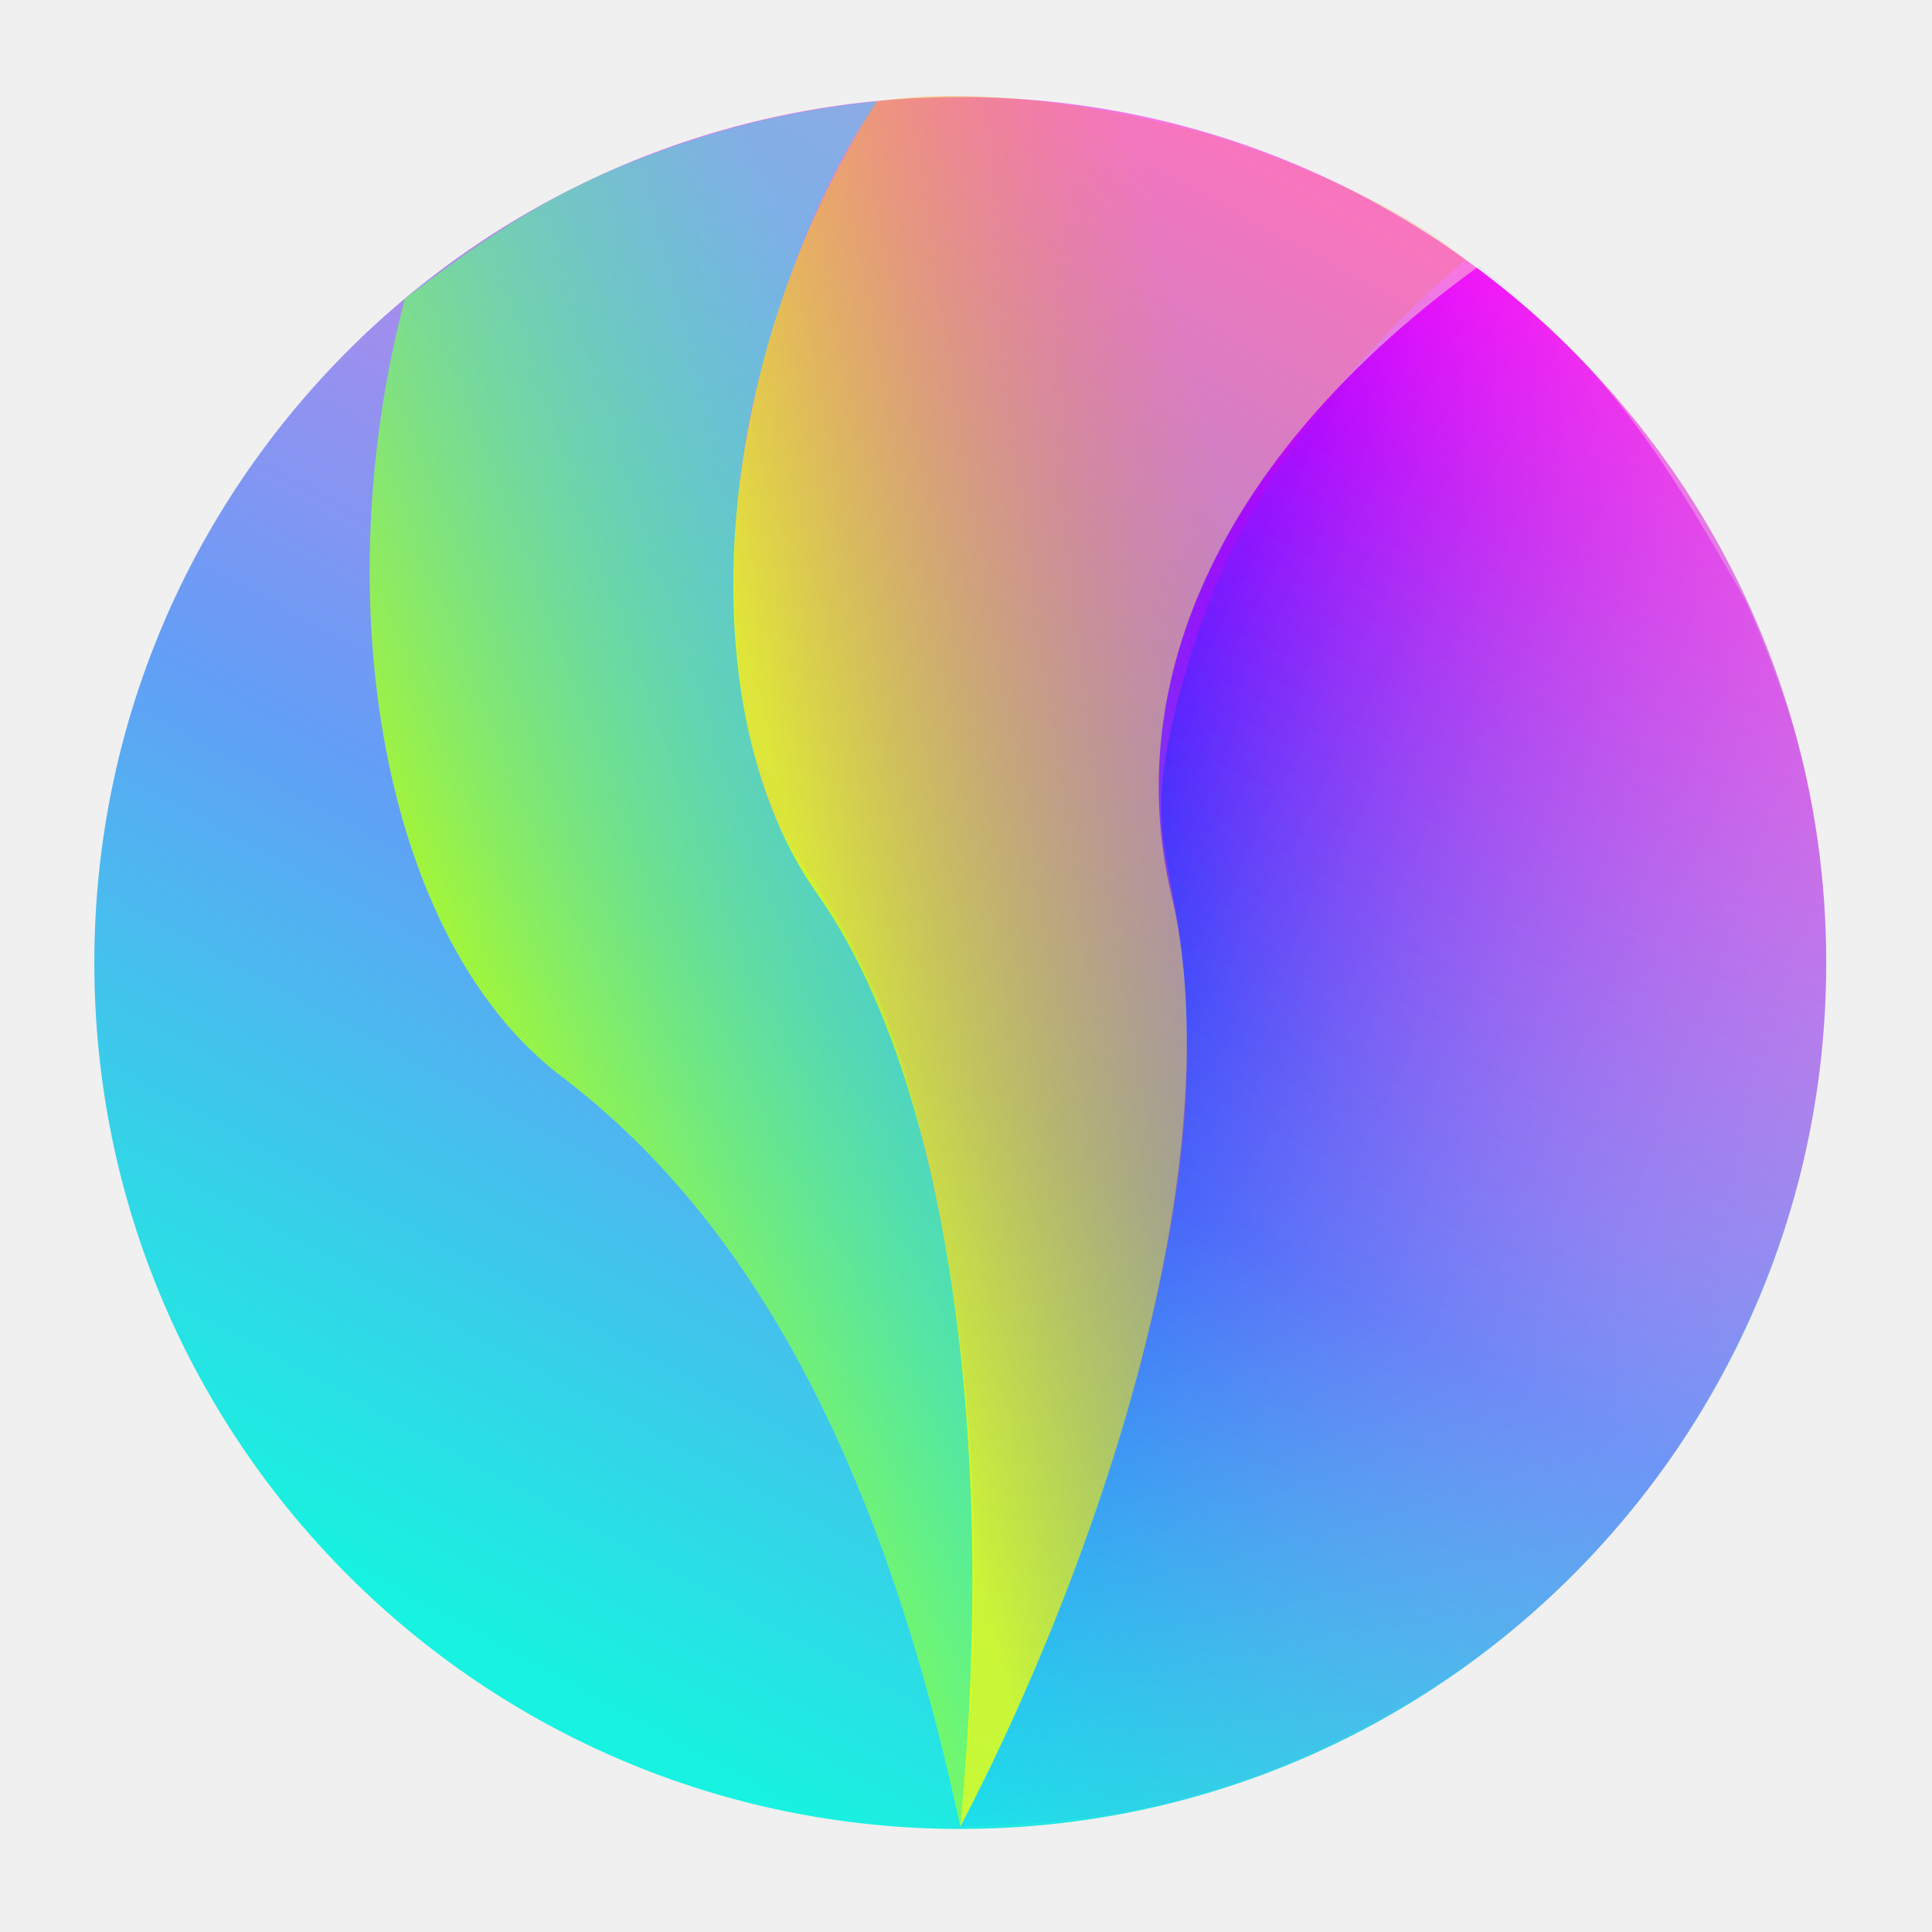
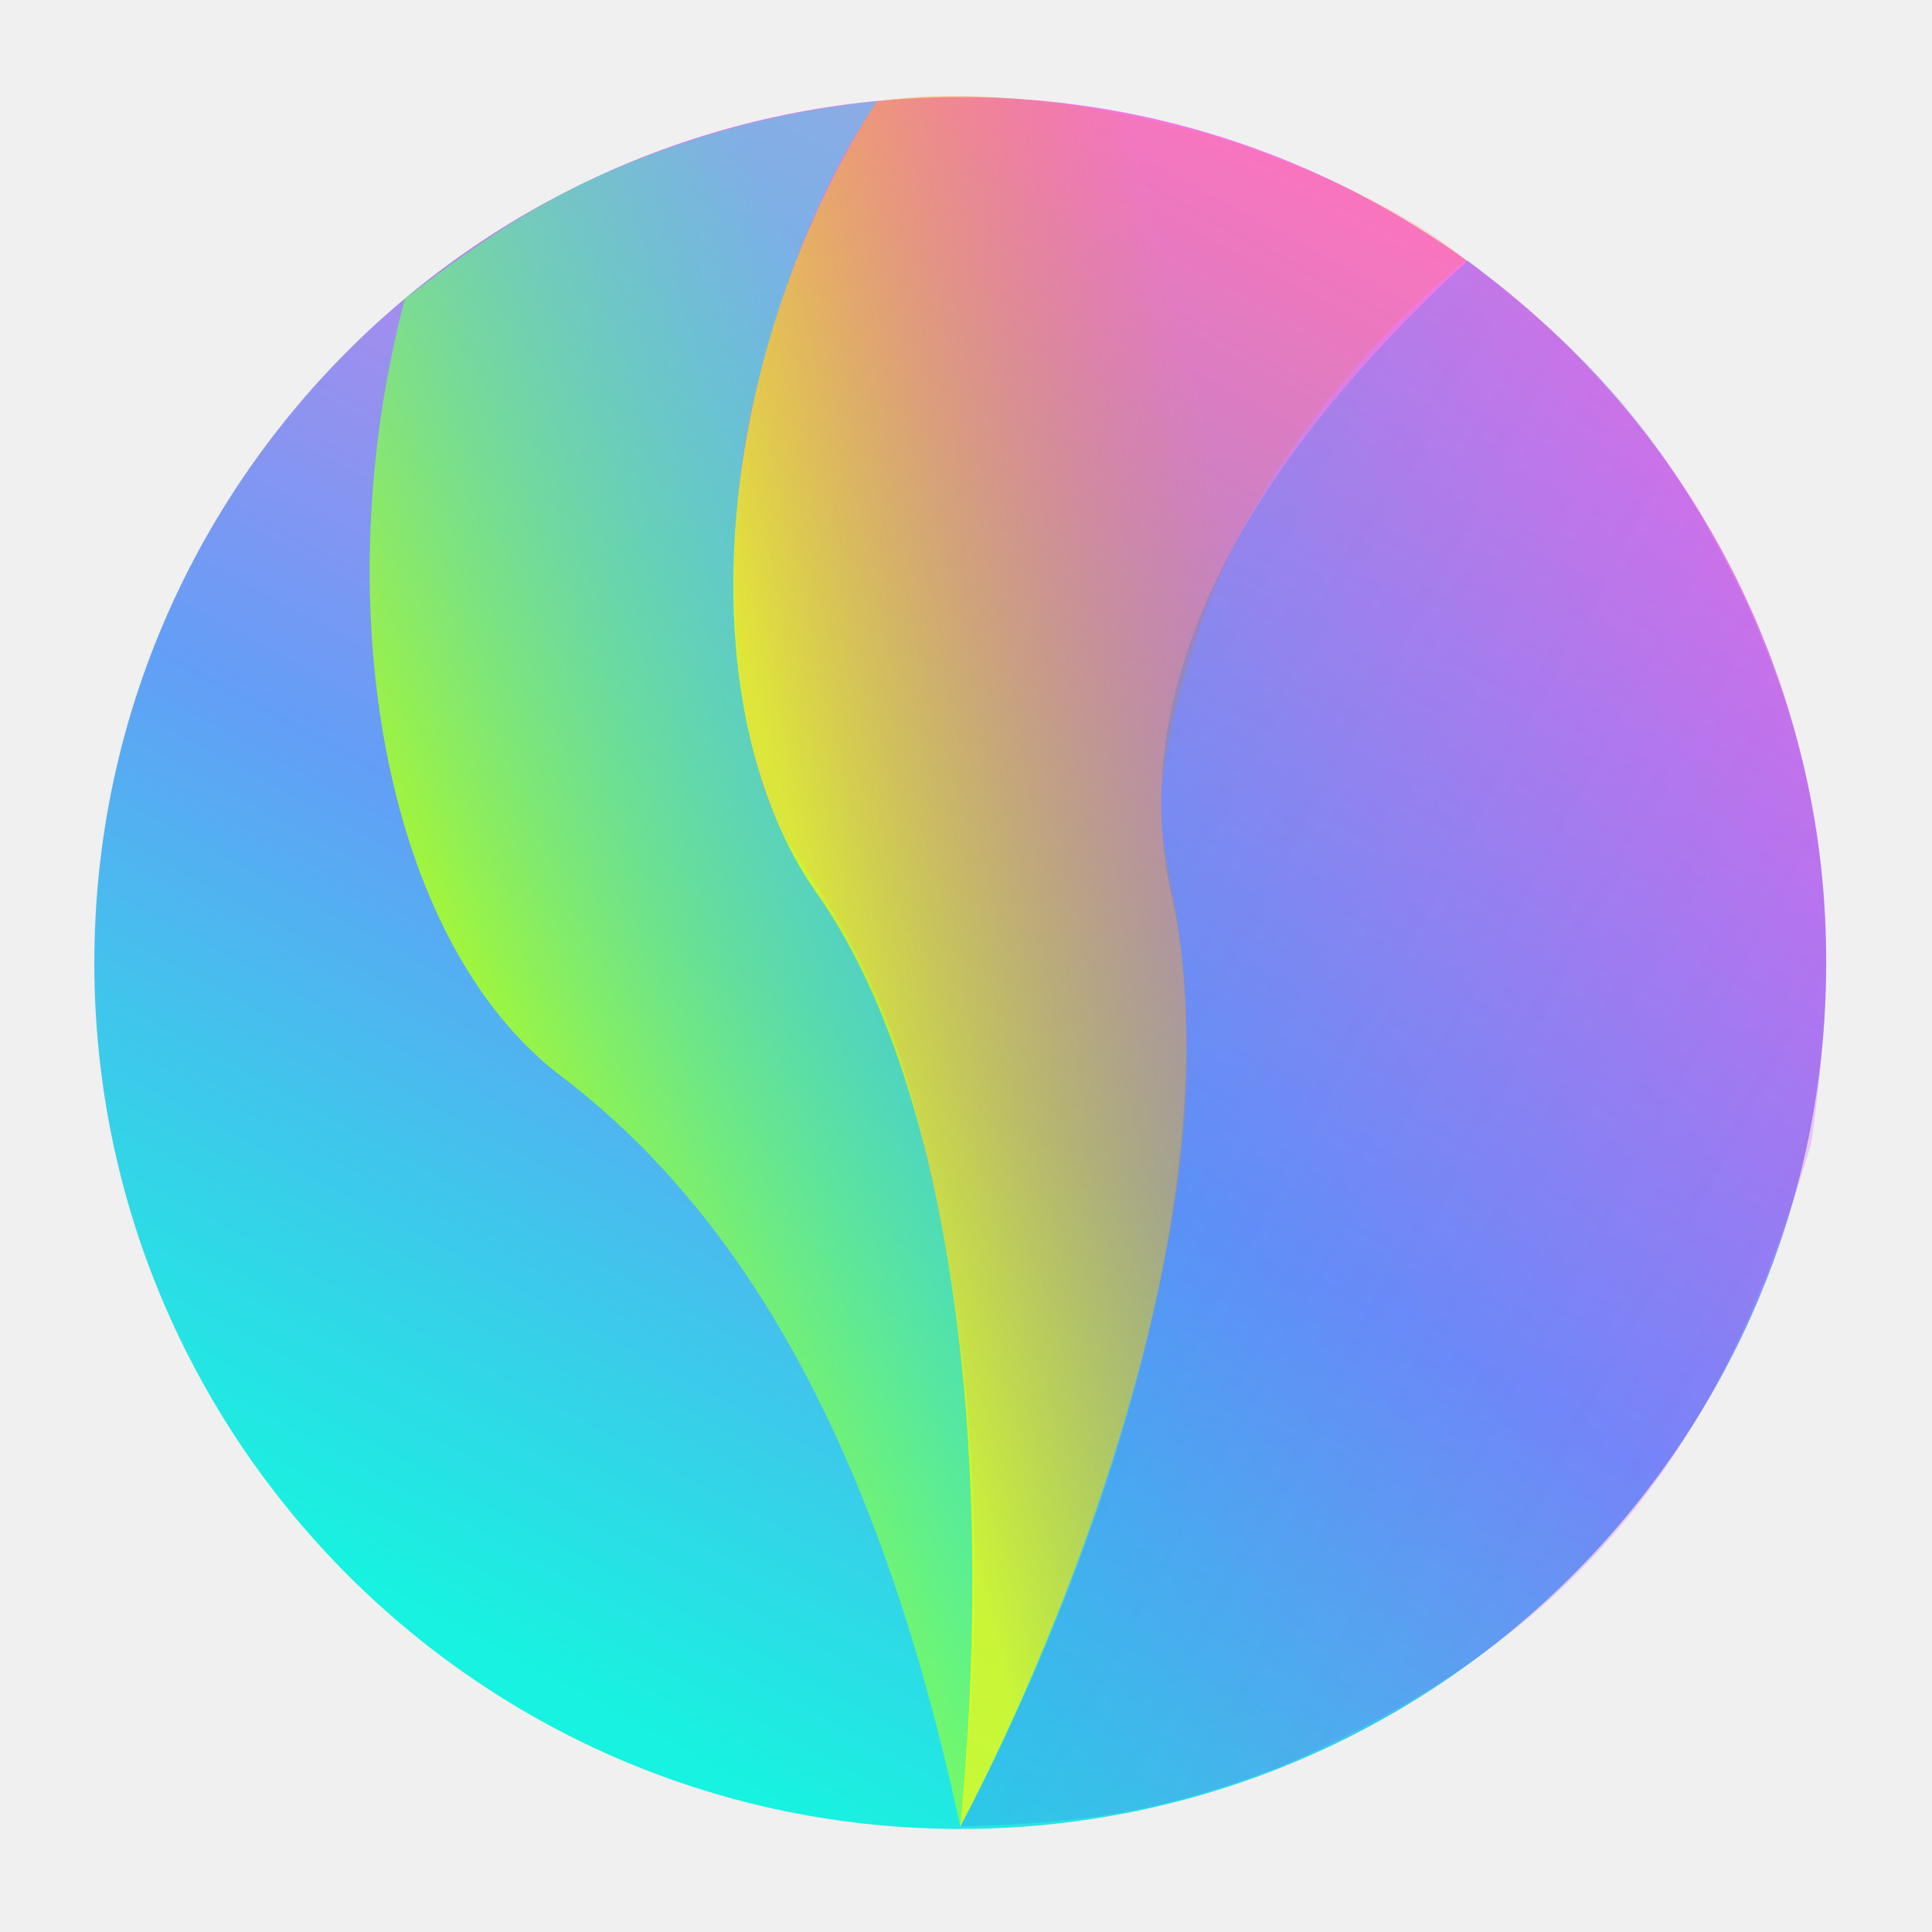
<svg xmlns="http://www.w3.org/2000/svg" width="512" height="512" viewBox="0 0 512 512" fill="none">
  <g clip-path="url(#clip0)">
    <circle cx="254.487" cy="255.197" r="229.487" fill="url(#paint0_linear)" />
    <path d="M148.755 285.235C101.295 249.19 86.166 159.173 107.303 79.177C124.725 65.961 141.289 53.964 162.572 44.934C170.721 41.477 182.811 36.944 195.613 33.52C213.955 28.615 231.058 26.912 232.259 26.912C233.461 26.912 213.035 49.14 199.218 108.013C190.911 146.29 193.434 201.224 211.233 226.962C229.032 252.7 238.457 273.782 244.875 303.858C257.264 352.706 262.444 413.44 254.487 484.084C232.716 382.545 196.214 321.28 148.755 285.235Z" fill="url(#paint1_linear)" />
    <path d="M216.516 236.792C182.208 188.062 187.88 96.744 232.259 26.912C268.087 21.259 311.834 33.502 316.965 34.722C322.096 35.941 366.227 49.74 388.455 68.965C388.455 68.965 336.189 109.215 316.965 169.29C297.741 229.365 314.562 219.152 314.562 279.828C314.562 340.504 285.726 424.61 254.487 484.084C264.503 380.722 250.824 285.522 216.516 236.792Z" fill="url(#paint2_linear)" />
-     <g style="mix-blend-mode:overlay">
-       <path d="M310.481 237.374C296.7 179.393 324.88 118.883 392 70.5C424.917 97.208 438.103 115.981 462.5 159C482.834 204.503 488.721 242.25 480 303C457.767 377.876 424.418 431.615 338.5 468.5C306.862 480.327 288.311 482.973 254.487 484.084C302.136 391.814 324.262 295.354 310.481 237.374Z" fill="url(#paint3_linear)" />
-     </g>
+     <path d="M310.481 237.374C297.417 179.485 332.5 121 389 69C425.96 97.814 442.652 118.351 462.5 159C482.834 204.503 488.721 242.25 480 303C457.767 377.876 424.418 431.615 338.5 468.5C306.862 480.328 288.311 482.973 254.487 484.084C303.275 391.467 323.545 295.262 310.481 237.374Z" fill="url(#paint3_linear)" fill-opacity="0.7" />
  </g>
  <defs>
    <linearGradient id="paint0_linear" x1="125.326" y1="434.222" x2="340.395" y2="38.326" gradientUnits="userSpaceOnUse">
      <stop stop-color="#18F2E0" />
      <stop offset="0.422" stop-color="#639EF6" />
      <stop offset="0.99" stop-color="#F777E2" />
    </linearGradient>
    <linearGradient id="paint1_linear" x1="289.349" y1="242.624" x2="115.131" y2="319.52" gradientUnits="userSpaceOnUse">
      <stop stop-color="#00F8E3" stop-opacity="0.38" />
      <stop offset="1" stop-color="#CCFF00" />
    </linearGradient>
    <linearGradient id="paint2_linear" x1="327.779" y1="144.659" x2="196.815" y2="177.699" gradientUnits="userSpaceOnUse">
      <stop stop-color="#FF6C02" stop-opacity="0.16" />
      <stop offset="0.99" stop-color="#FAFF00" stop-opacity="0.76" />
    </linearGradient>
-     <linearGradient id="paint3_linear" x1="531.426" y1="298.466" x2="312.152" y2="180.718" gradientUnits="userSpaceOnUse">
-       <stop stop-color="#FF4545" stop-opacity="0" />
-       <stop offset="1" stop-color="#110CF7" />
+     <linearGradient id="paint3_linear" x1="531.425" y1="298.468" x2="312.151" y2="180.719" gradientUnits="userSpaceOnUse">
+       <stop stop-color="#EB00FF" stop-opacity="0.26" />
+       <stop offset="1" stop-color="#0081F8" stop-opacity="0.33" />
    </linearGradient>
    <clipPath id="clip0">
      <rect width="512" height="512" fill="white" />
    </clipPath>
  </defs>
</svg>
